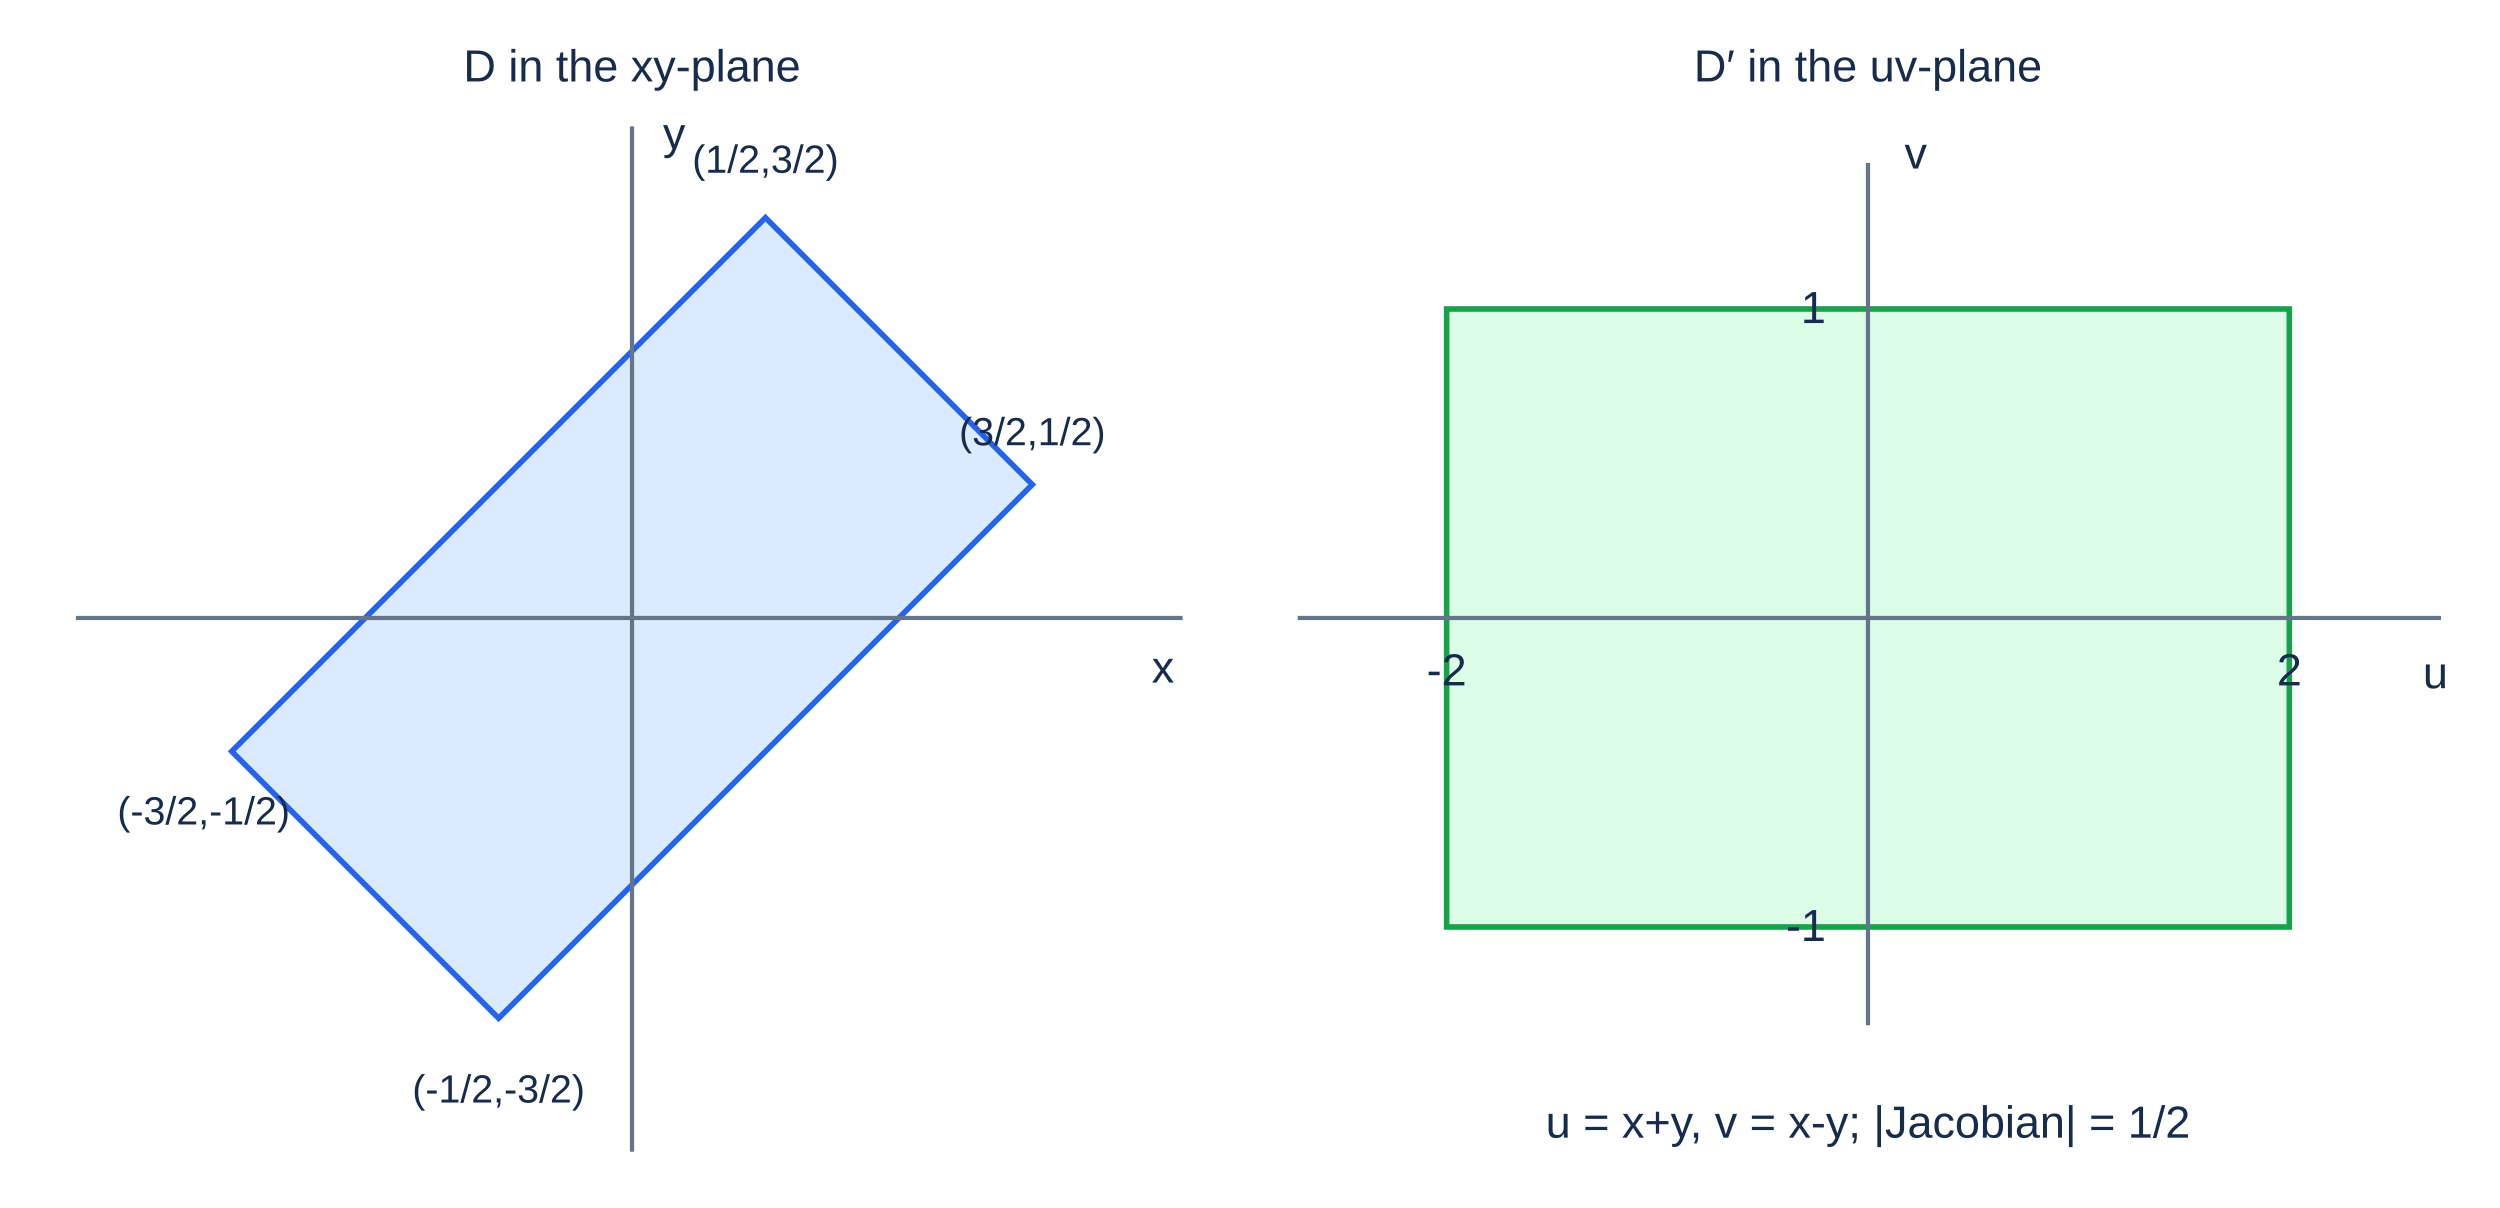
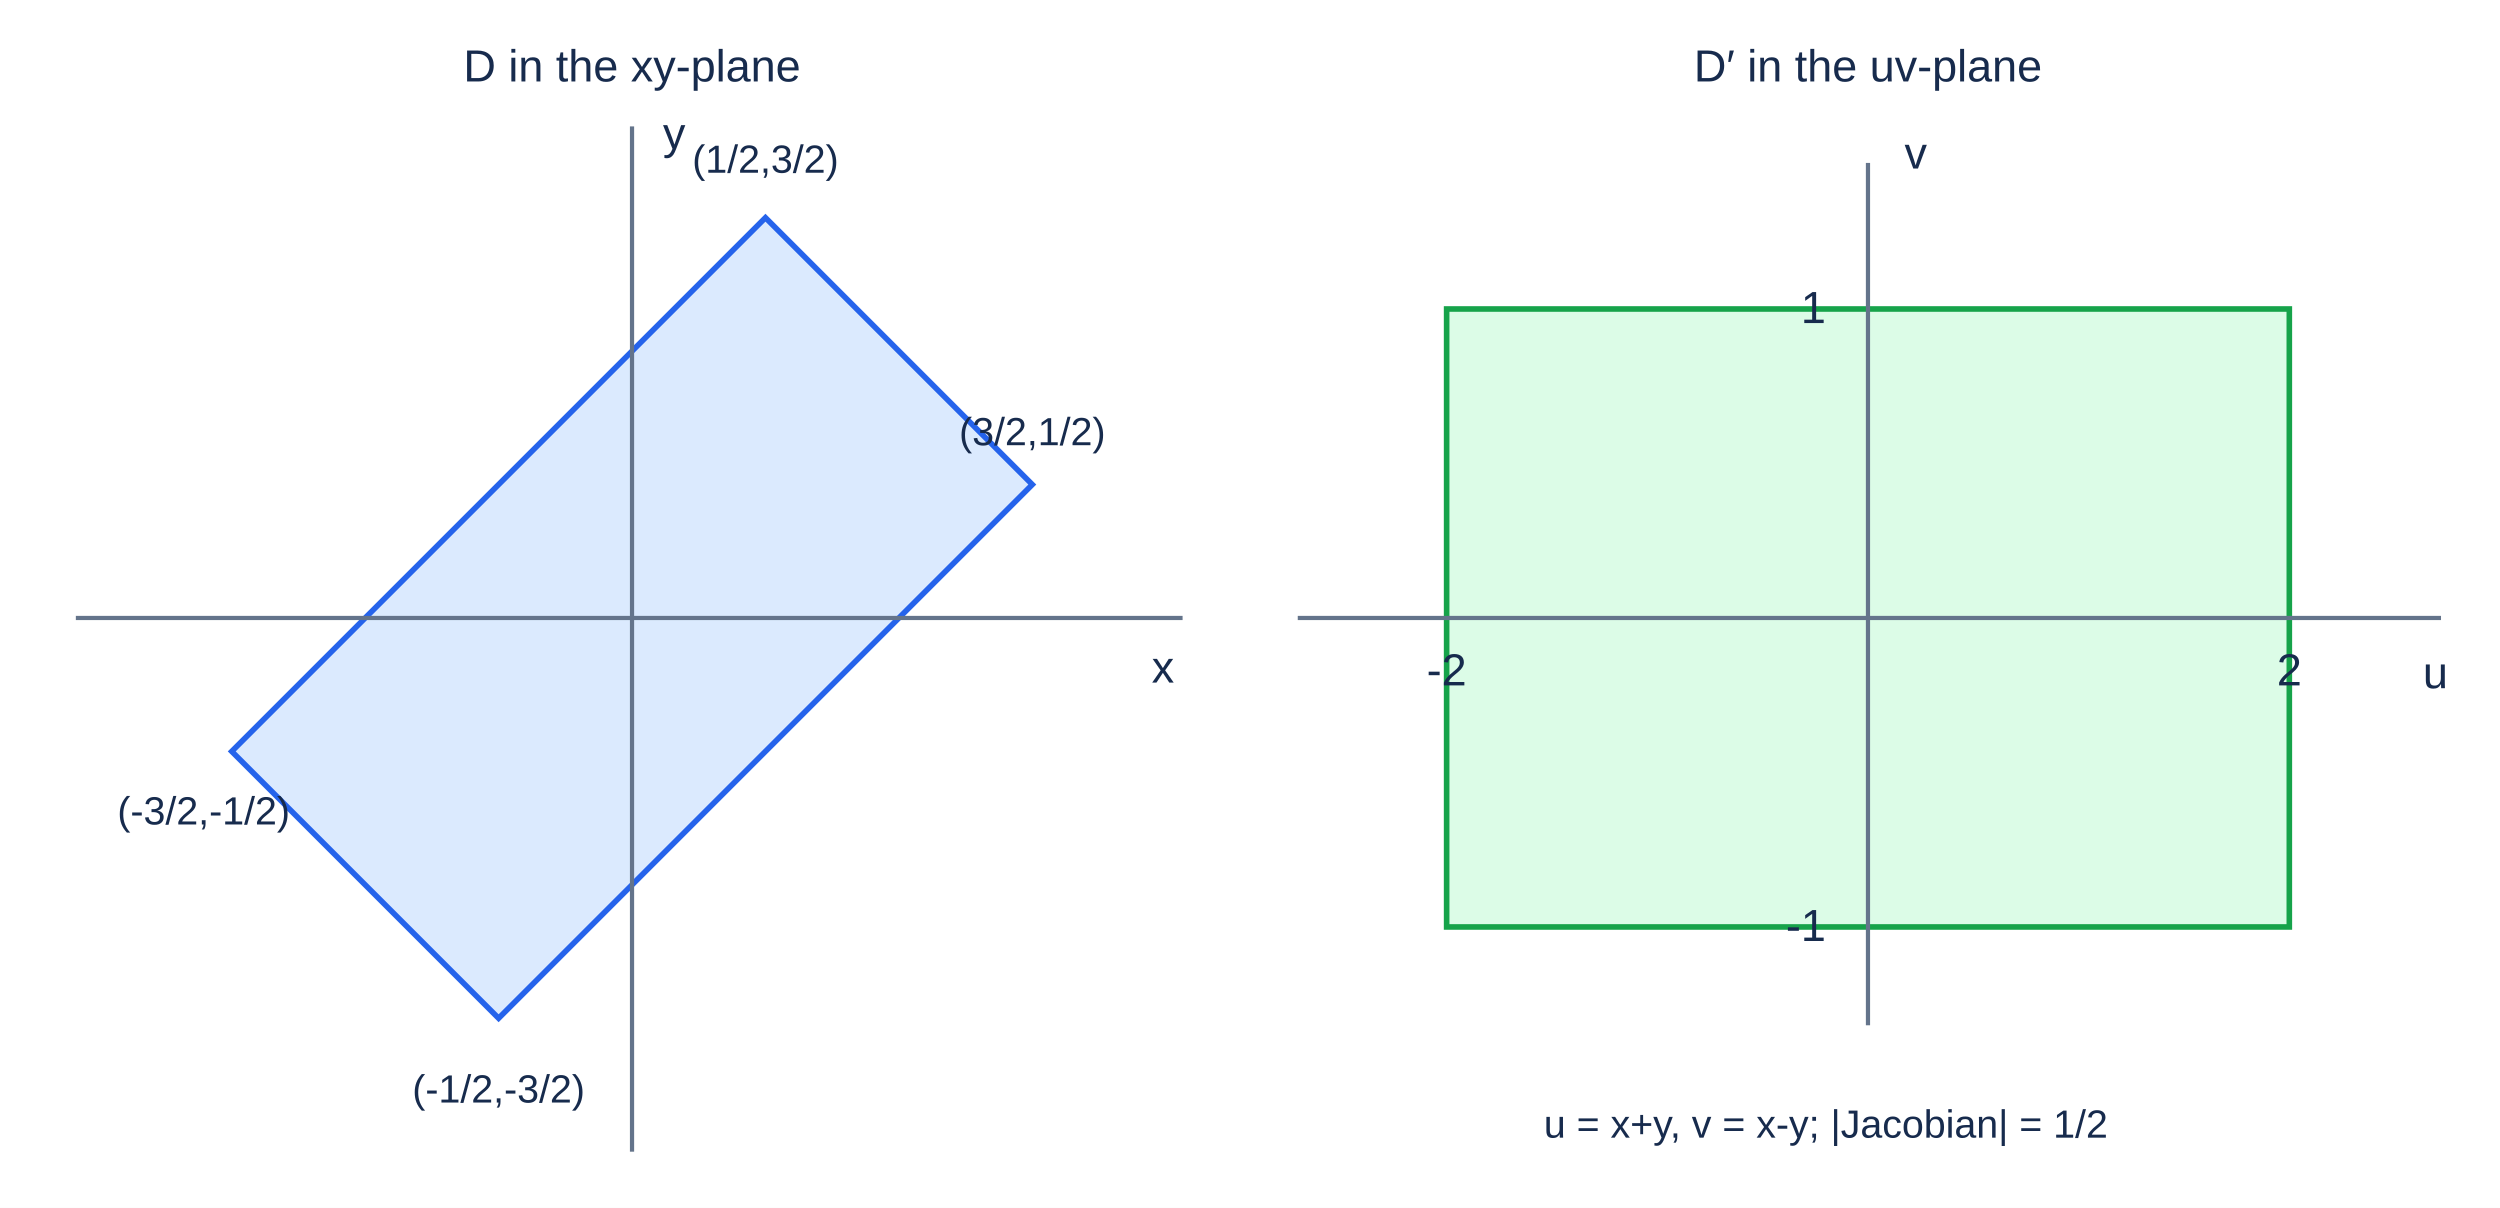
- <svg xmlns="http://www.w3.org/2000/svg" viewBox="0 0 890 430" role="img" aria-label="Domains in the xy and uv planes">
-   <rect width="890" height="430" fill="white" />
+ <svg xmlns="http://www.w3.org/2000/svg" viewBox="0 0 890 430" width="890" height="430" role="img" aria-labelledby="title description">
+   <rect width="100%" height="100%" fill="white" />
  <g font-family="Arial, sans-serif" font-size="16" fill="#172b4d">
-     <text x="225" y="29" text-anchor="middle" font-size="16">D in the xy-plane</text>
-     <text x="665" y="29" text-anchor="middle" font-size="16">D′ in the uv-plane</text>
-     <polygon points="82.50,267.50 177.50,362.50 367.50,172.50 272.50,77.50 82.50,267.50" fill="#dbeafe" stroke="#2563eb" stroke-width="2" />
-     <line x1="27" y1="220" x2="421" y2="220" stroke="#64748b" stroke-width="1.5" stroke-dasharray="" />
-     <line x1="225" y1="410" x2="225" y2="45" stroke="#64748b" stroke-width="1.5" stroke-dasharray="" />
-     <text x="414" y="243" text-anchor="middle" font-size="16">x</text>
-     <text x="240" y="53" text-anchor="middle" font-size="16">y</text>
-     <text x="72.5" y="293.5" text-anchor="middle" font-size="14">(-3/2,-1/2)</text>
-     <text x="177.5" y="392.5" text-anchor="middle" font-size="14">(-1/2,-3/2)</text>
-     <text x="367.5" y="158.5" text-anchor="middle" font-size="14">(3/2,1/2)</text>
-     <text x="272.5" y="61.5" text-anchor="middle" font-size="14">(1/2,3/2)</text>
-     <polygon points="515.00,330.00 815.00,330.00 815.00,110.00 515.00,110.00 515.00,330.00" fill="#dcfce7" stroke="#16a34a" stroke-width="2" />
-     <line x1="462" y1="220" x2="869" y2="220" stroke="#64748b" stroke-width="1.5" stroke-dasharray="" />
-     <line x1="665" y1="365" x2="665" y2="58" stroke="#64748b" stroke-width="1.5" stroke-dasharray="" />
-     <text x="867" y="245" text-anchor="middle" font-size="16">u</text>
-     <text x="682" y="60" text-anchor="middle" font-size="16">v</text>
-     <text x="515" y="244" text-anchor="middle" font-size="16">-2</text>
-     <text x="815" y="244" text-anchor="middle" font-size="16">2</text>
-     <text x="650" y="335" text-anchor="end" font-size="16">-1</text>
-     <text x="650" y="115" text-anchor="end" font-size="16">1</text>
-     <text x="665" y="405" text-anchor="middle" font-size="16">u = x+y, v = x-y; |Jacobian| = 1/2</text>
+     <text id="decoration-1" x="225" y="29" text-anchor="middle">D in the xy-plane</text>
+     <text id="decoration-2" x="665" y="29" text-anchor="middle">D′ in the uv-plane</text>
+     <polygon id="domain-xy" points="82.5,267.5 177.5,362.5 367.5,172.5 272.5,77.5 82.5,267.5" fill="#dbeafe" stroke="#2563eb" stroke-width="2" />
+     <line id="decoration-3" x1="27" y1="220" x2="421" y2="220" stroke="#64748b" stroke-width="1.5" />
+     <line id="decoration-4" x1="225" y1="410" x2="225" y2="45" stroke="#64748b" stroke-width="1.5" />
+     <text id="decoration-5" x="414" y="243" text-anchor="middle">x</text>
+     <text id="decoration-6" x="240" y="53" text-anchor="middle">y</text>
+     <text id="domain-xy-label-0" x="72.5" y="293.5" text-anchor="middle" font-size="14">(-3/2,-1/2)</text>
+     <text id="domain-xy-label-1" x="177.5" y="392.5" text-anchor="middle" font-size="14">(-1/2,-3/2)</text>
+     <text id="domain-xy-label-2" x="367.5" y="158.5" text-anchor="middle" font-size="14">(3/2,1/2)</text>
+     <text id="domain-xy-label-3" x="272.5" y="61.5" text-anchor="middle" font-size="14">(1/2,3/2)</text>
+     <polygon id="domain-uv" points="515,330 815,330 815,110 515,110 515,330" fill="#dcfce7" stroke="#16a34a" stroke-width="2" />
+     <line id="decoration-7" x1="462" y1="220" x2="869" y2="220" stroke="#64748b" stroke-width="1.5" />
+     <line id="decoration-8" x1="665" y1="365" x2="665" y2="58" stroke="#64748b" stroke-width="1.5" />
+     <text id="decoration-9" x="867" y="245" text-anchor="middle">u</text>
+     <text id="decoration-10" x="682" y="60" text-anchor="middle">v</text>
+     <text id="domain-u-label-0" x="515" y="244" text-anchor="middle">-2</text>
+     <text id="domain-u-label-1" x="815" y="244" text-anchor="middle">2</text>
+     <text id="domain-v-label-0" x="650" y="335" text-anchor="end">-1</text>
+     <text id="domain-v-label-1" x="650" y="115" text-anchor="end">1</text>
+     <text id="caption" x="650" y="405" text-anchor="middle" font-size="14">u = x+y, v = x-y; |Jacobian| = 1/2</text>
  </g>
</svg>
